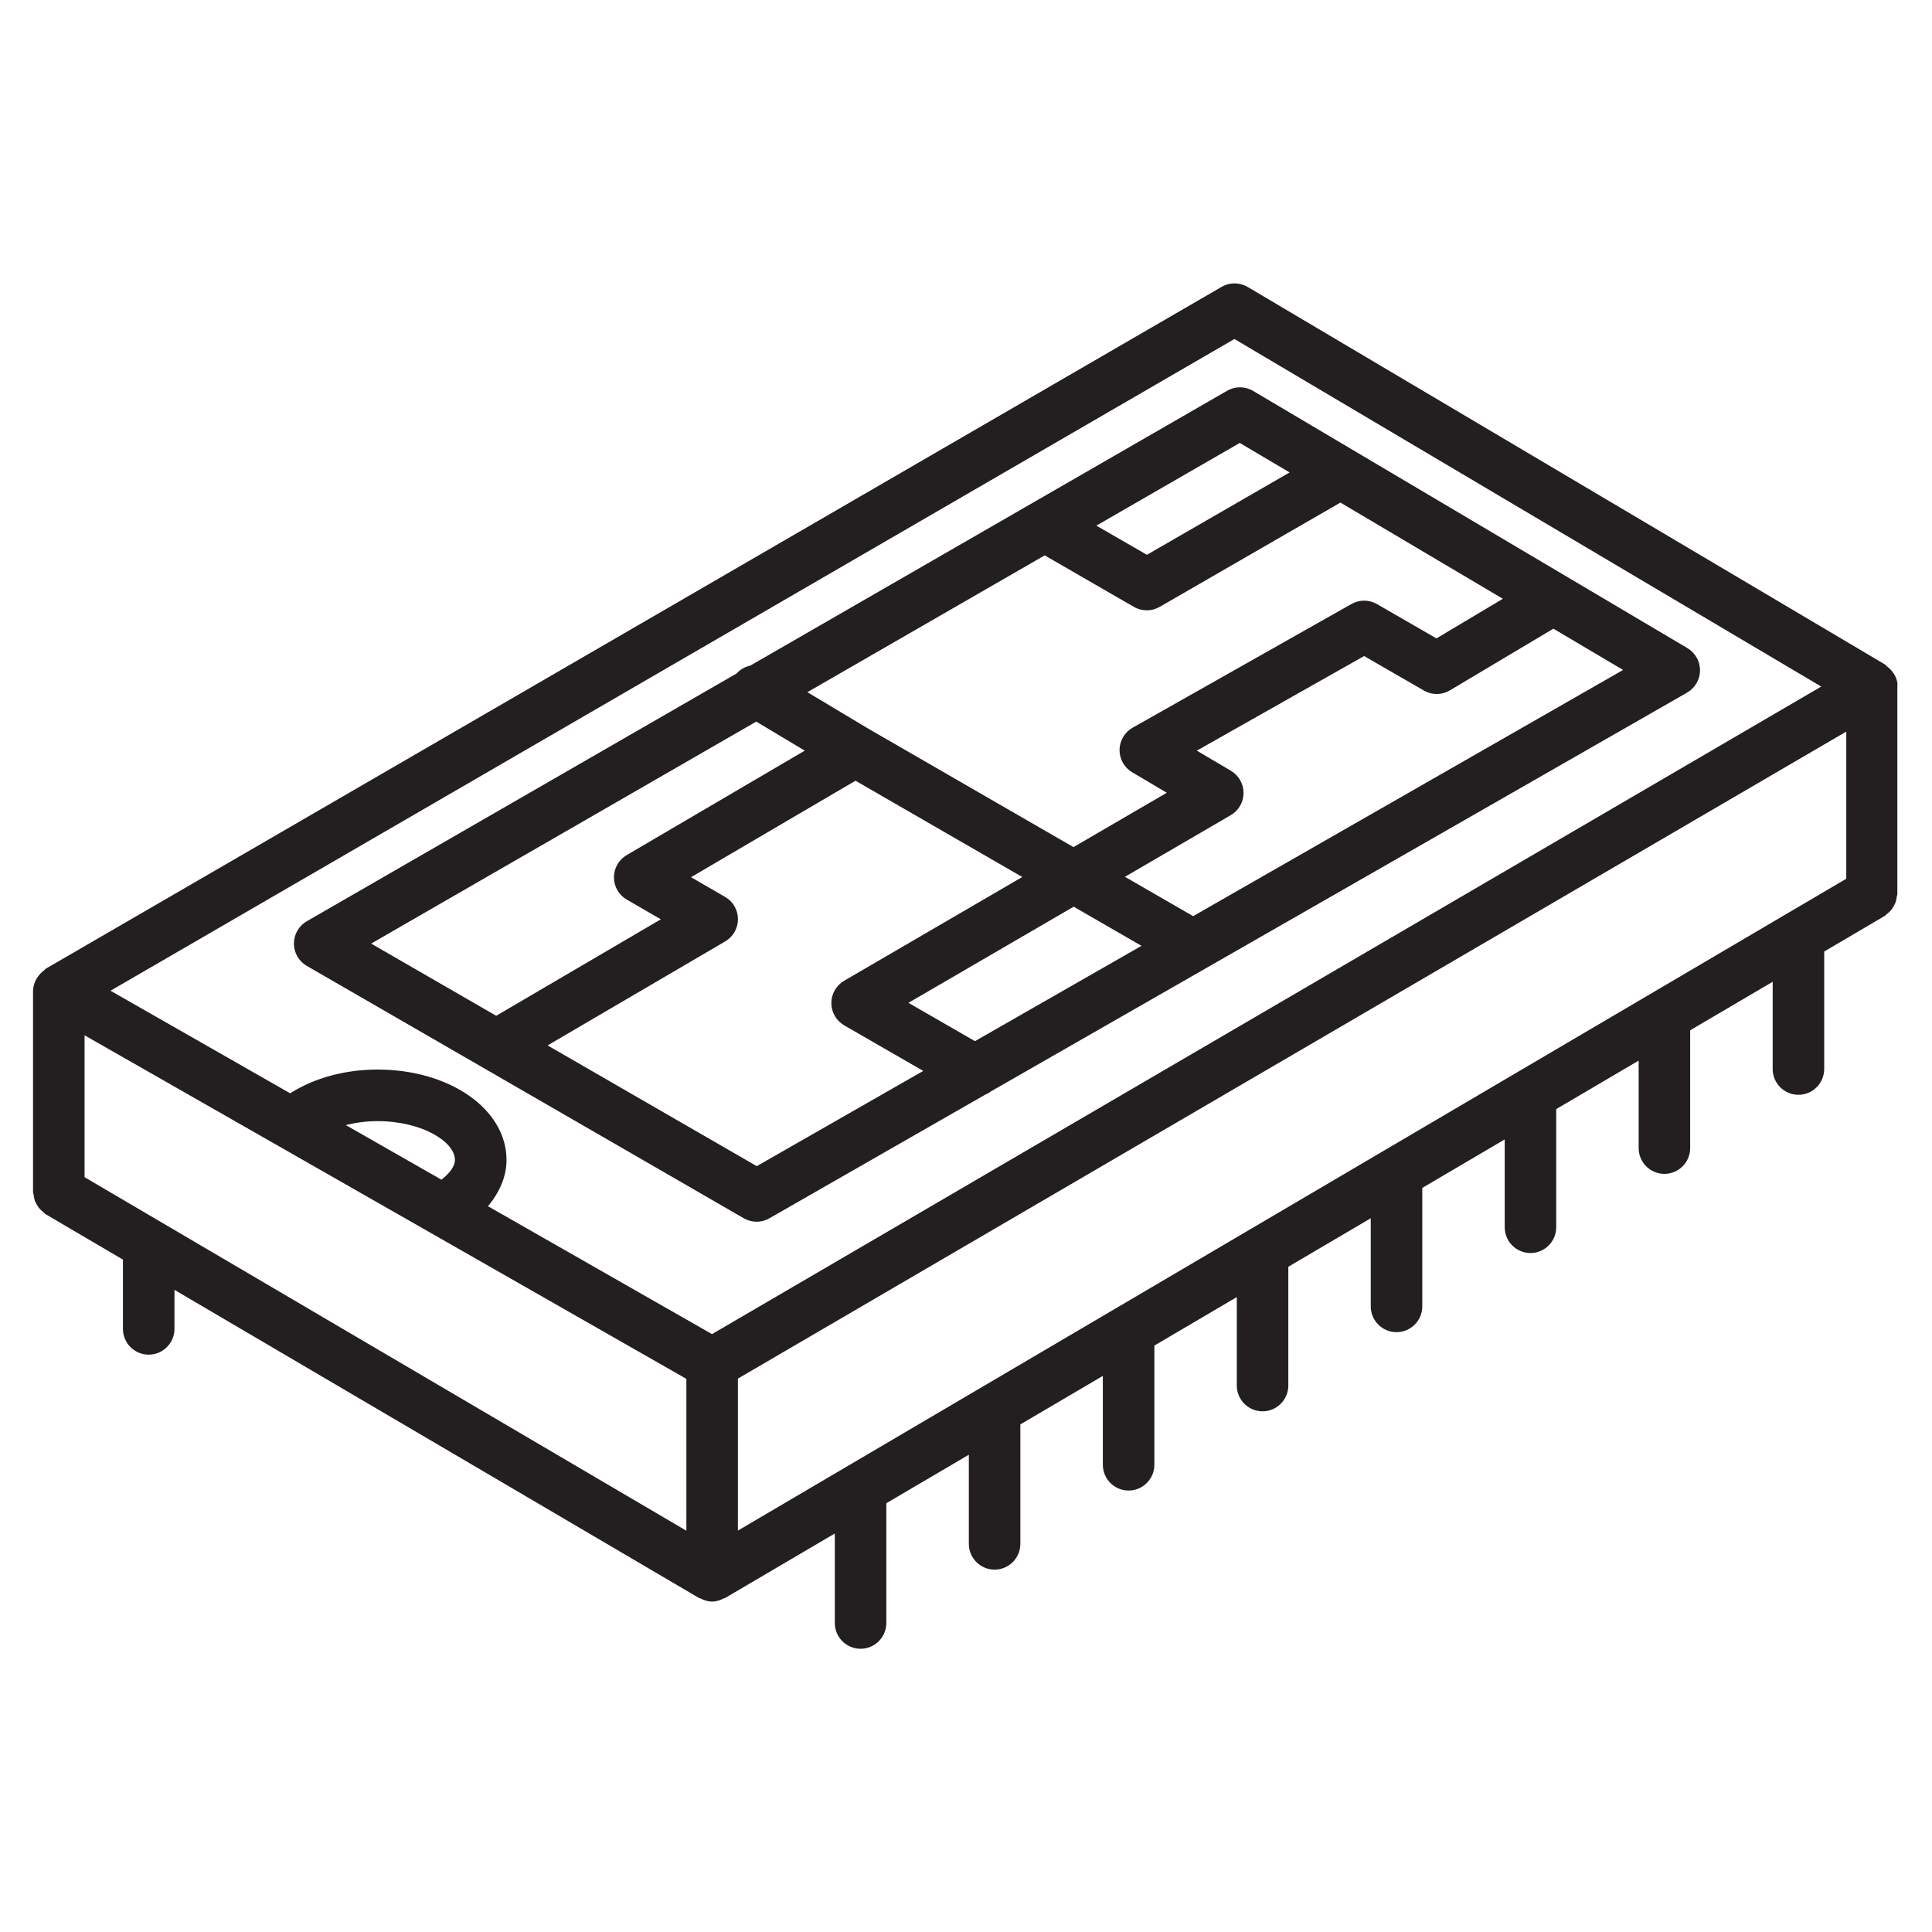
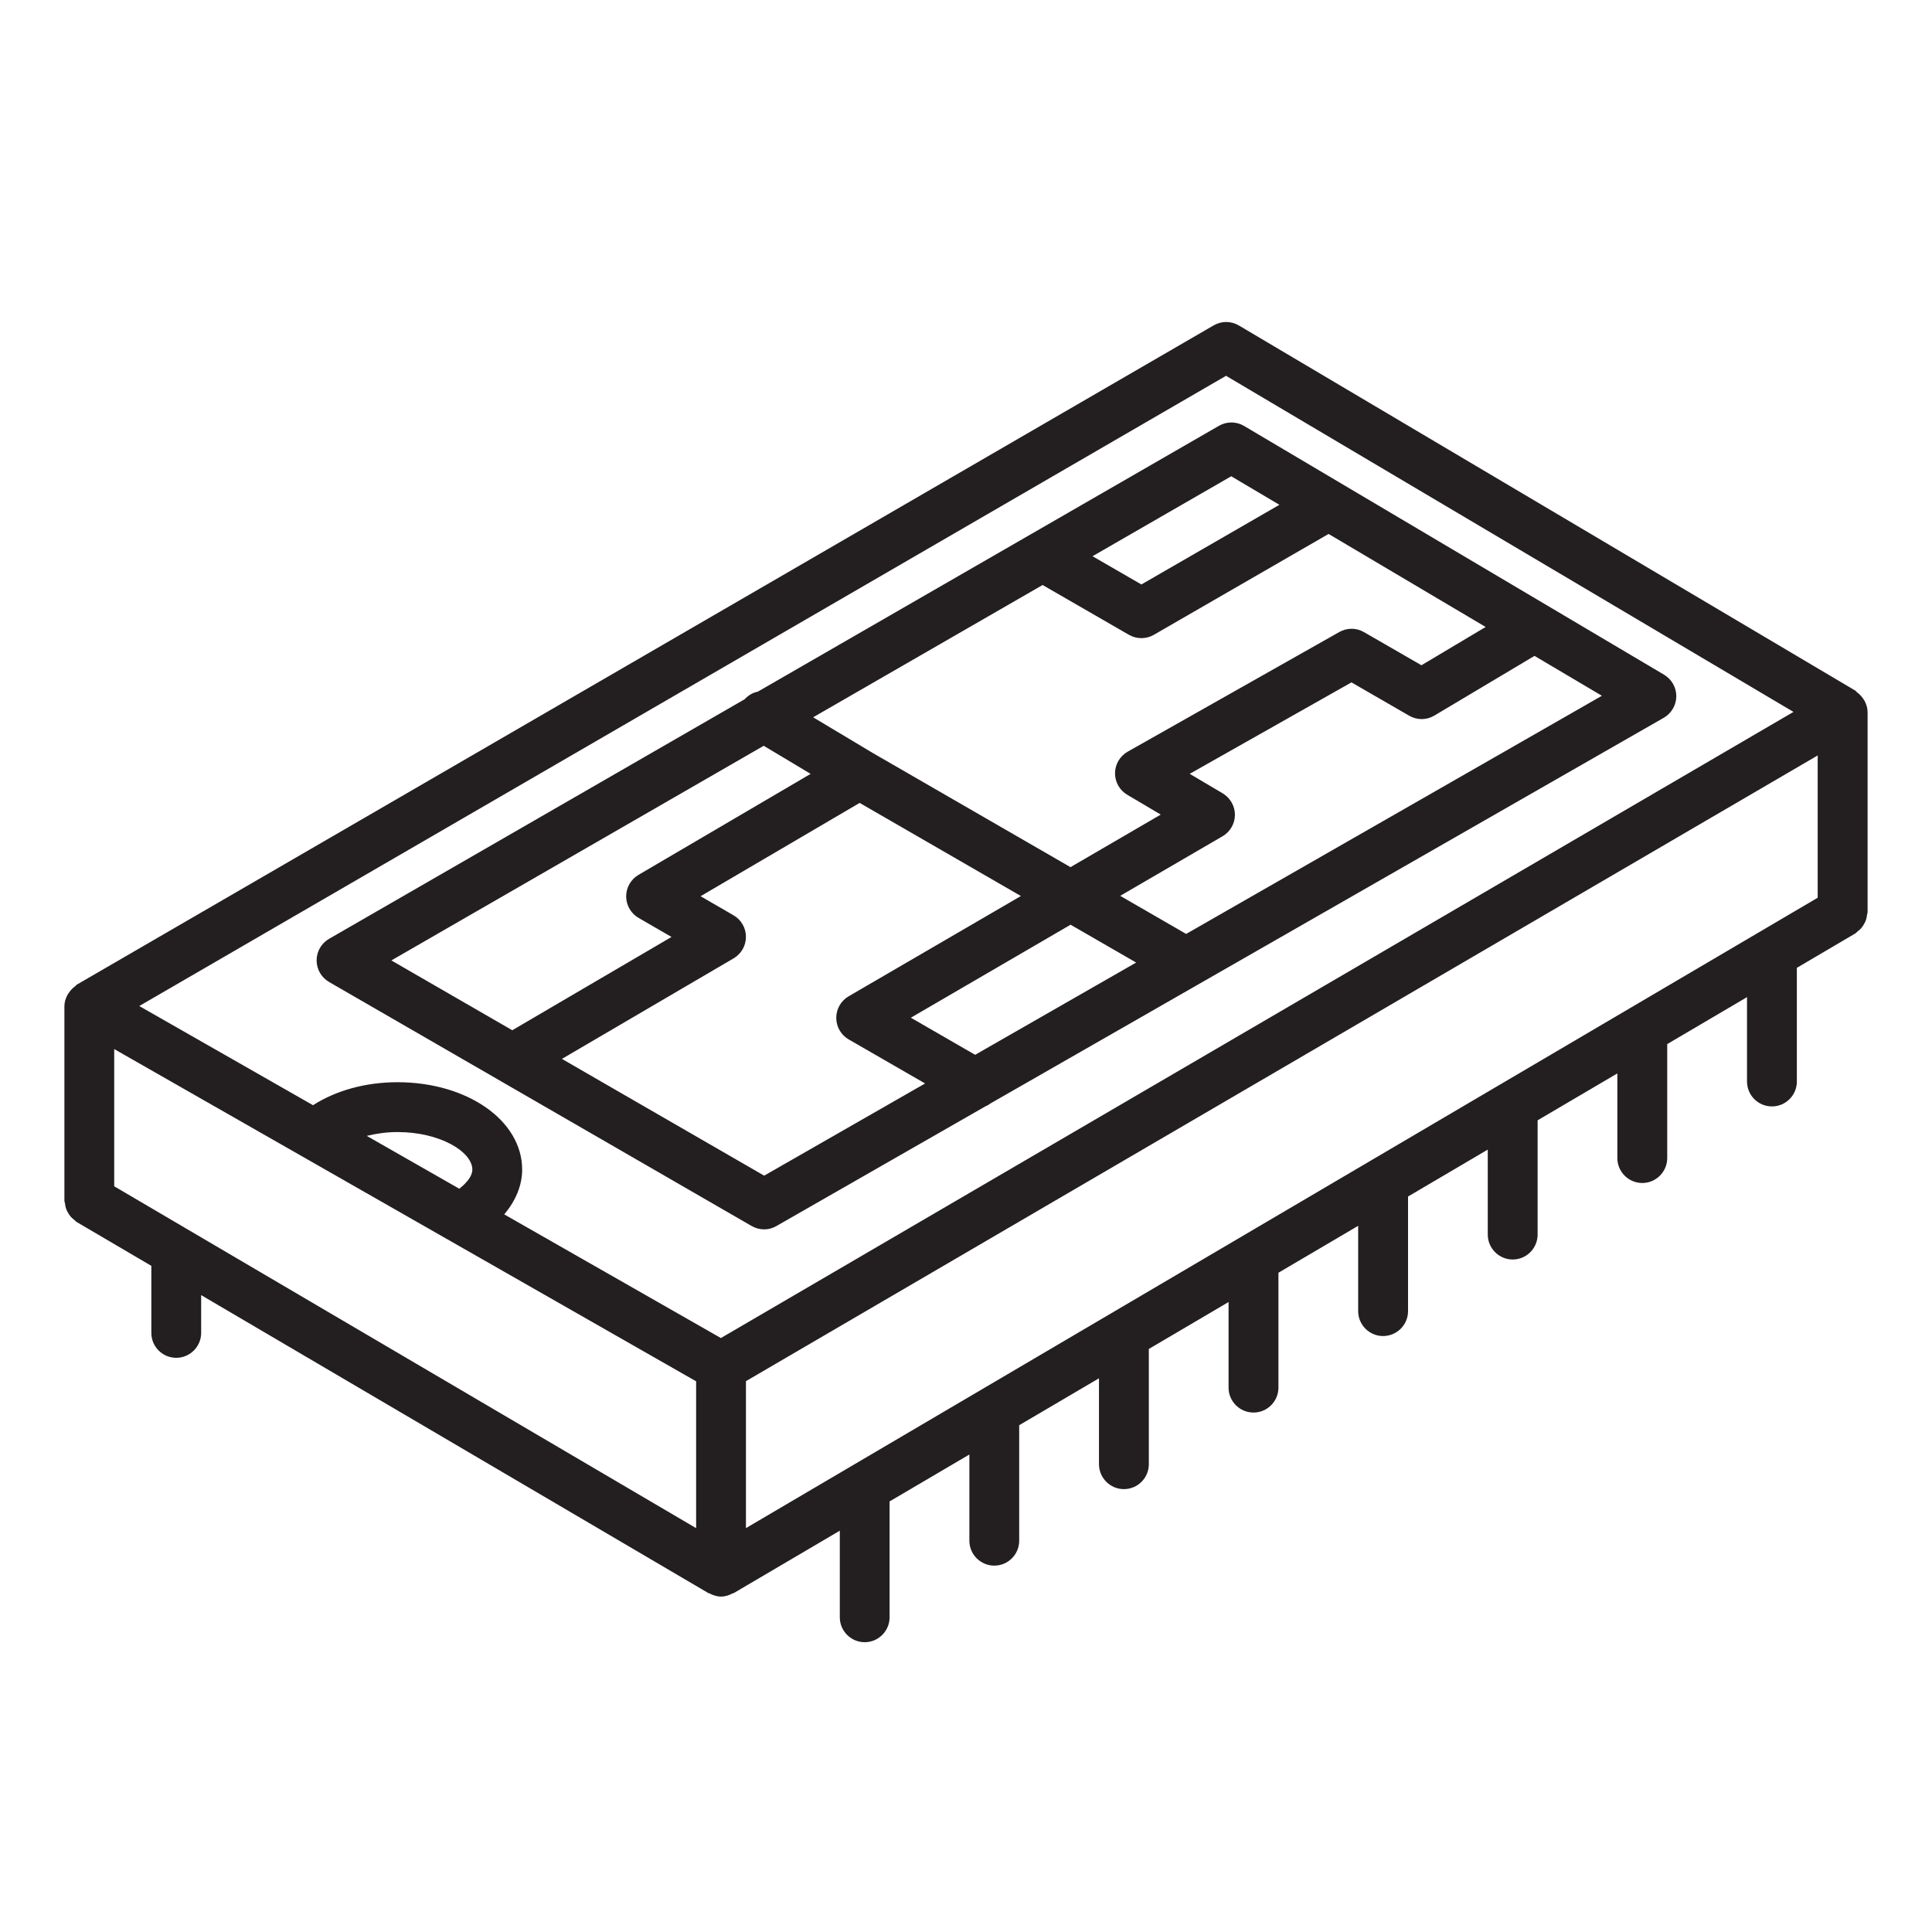
- <svg xmlns="http://www.w3.org/2000/svg" version="1.1" id="Layer_1" x="0px" y="0px" viewBox="0 0 30 30" style="enable-background:new 0 0 30 30;" xml:space="preserve">
-   <style type="text/css">
- 	.st0{fill:#231F20;}
- </style>
-   <g>
-     <path class="st0" d="M29.422,10.485c-0.008-0.016-0.019-0.028-0.029-0.043c-0.026-0.038-0.058-0.07-0.096-0.097   c-0.01-0.007-0.014-0.019-0.024-0.025L19.374,4.456c-0.127-0.074-0.28-0.074-0.404-0.002L0.712,15.041   c-0.01,0.006-0.015,0.018-0.025,0.025c-0.038,0.027-0.07,0.059-0.097,0.098c-0.01,0.015-0.021,0.028-0.029,0.044   c-0.028,0.055-0.048,0.114-0.048,0.18v3.121c0,0.017,0.008,0.031,0.01,0.047   c0.003,0.028,0.007,0.054,0.016,0.081c0.008,0.024,0.019,0.045,0.032,0.067c0.013,0.023,0.026,0.044,0.043,0.064   c0.018,0.021,0.039,0.038,0.061,0.055c0.013,0.01,0.021,0.023,0.035,0.032l1.199,0.704v1.076   c0,0.221,0.179,0.4,0.4,0.4s0.4-0.18,0.4-0.4v-0.606l8.146,4.785   c0.006,0.004,0.013,0.002,0.019,0.005c0.056,0.029,0.116,0.05,0.183,0.05s0.128-0.021,0.183-0.05   c0.006-0.003,0.013-0.002,0.019-0.005l1.704-1.002v1.39c0,0.221,0.179,0.4,0.4,0.4   s0.4-0.18,0.4-0.4v-1.86l1.281-0.753v1.384c0,0.221,0.179,0.4,0.4,0.4s0.4-0.18,0.4-0.4   v-1.855l1.281-0.753v1.38c0,0.221,0.18,0.4,0.4,0.4s0.4-0.18,0.4-0.4v-1.851l1.28-0.753v1.374   c0,0.221,0.18,0.4,0.4,0.4s0.4-0.18,0.4-0.4v-1.845l1.28-0.753v1.369   c0,0.221,0.18,0.4,0.4,0.4s0.4-0.18,0.4-0.4v-1.84l1.28-0.753v1.364   c0,0.221,0.18,0.4,0.4,0.4s0.4-0.18,0.4-0.4v-1.835l1.28-0.753v1.359   c0,0.221,0.18,0.4,0.4,0.4s0.4-0.18,0.4-0.4v-1.83l1.281-0.753v1.355   c0,0.221,0.18,0.4,0.4,0.4s0.4-0.179,0.4-0.4v-1.825l0.939-0.552   c0.015-0.009,0.024-0.023,0.037-0.033c0.021-0.016,0.041-0.033,0.059-0.053c0.017-0.02,0.03-0.041,0.043-0.064   c0.013-0.022,0.024-0.043,0.032-0.067c0.009-0.026,0.013-0.052,0.016-0.079c0.002-0.017,0.01-0.031,0.01-0.048   v-3.21C29.47,10.598,29.45,10.539,29.422,10.485z M28.669,13.645L11.458,23.767v-2.36l17.211-10.047V13.645z    M1.313,18.279v-2.203l9.345,5.335v2.358L1.313,18.279z M6.855,18.318l-1.486-0.848   c0.154-0.038,0.32-0.061,0.492-0.061c0.689,0,1.203,0.318,1.203,0.603C7.064,18.112,6.98,18.219,6.855,18.318z    M19.168,5.264l9.112,5.397L11.056,20.716l-3.479-1.986c0.18-0.215,0.288-0.46,0.288-0.719   c0-0.787-0.88-1.403-2.003-1.403c-0.512,0-0.989,0.134-1.356,0.369l-2.79-1.593L19.168,5.264z" />
-     <path class="st0" d="M4.763,14.998l6.786,3.919c0.062,0.035,0.131,0.054,0.2,0.054s0.137-0.018,0.199-0.054   l3.35-1.919c0.033-0.013,0.061-0.029,0.089-0.051l10.81-6.192c0.123-0.071,0.2-0.202,0.201-0.344   c0.001-0.143-0.074-0.274-0.196-0.347L19.458,6.07c-0.126-0.074-0.279-0.075-0.404-0.002l-7.406,4.269   c-0.082,0.016-0.154,0.059-0.212,0.122L4.764,14.305c-0.124,0.071-0.2,0.204-0.2,0.347   C4.564,14.794,4.64,14.927,4.763,14.998z M11.751,18.108l-3.248-1.875l2.758-1.615   c0.123-0.072,0.198-0.204,0.198-0.346c-0.001-0.143-0.076-0.274-0.2-0.345l-0.529-0.306l2.554-1.498l2.59,1.495   l-2.766,1.611c-0.123,0.072-0.199,0.204-0.199,0.347c0,0.143,0.077,0.274,0.2,0.346l1.227,0.707L11.751,18.108z    M16.222,8.624l1.386,0.8c0.062,0.036,0.131,0.053,0.2,0.053s0.138-0.018,0.2-0.054l2.806-1.619   l2.522,1.494l-1.031,0.615l-0.922-0.532c-0.124-0.072-0.273-0.072-0.398-0.002l-3.398,1.921   c-0.124,0.07-0.201,0.202-0.203,0.344c-0.001,0.143,0.074,0.276,0.197,0.348l0.537,0.318l-1.449,0.844   l-3.182-1.837c-0-0-0-0-0-0l-0.95-0.569L16.222,8.624z M15.139,16.167l-1.033-0.595   l2.566-1.493l1.053,0.608L15.139,16.167z M18.527,14.226L17.468,13.615l1.643-0.957   c0.123-0.071,0.198-0.203,0.199-0.344c0-0.142-0.075-0.273-0.197-0.346L18.584,11.656l2.598-1.469l0.927,0.535   c0.127,0.074,0.28,0.072,0.405-0.002l1.607-0.958l1.082,0.641L18.527,14.226z M19.251,6.878l0.774,0.458   L17.809,8.615l-0.785-0.453L19.251,6.878z M11.743,11.205l0.753,0.451l-2.765,1.622   c-0.123,0.072-0.198,0.204-0.198,0.346c0.001,0.143,0.076,0.274,0.2,0.345l0.528,0.306L7.705,15.773   l-1.942-1.121L11.743,11.205z" />
-   </g>
+ <svg xmlns="http://www.w3.org/2000/svg" width="60" height="60" viewBox="0 0 60 60">
+   <path fill="#231F20" d="M57.907,21.767 C57.891,21.736 57.87,21.712 57.851,21.684 C57.8,21.61 57.739,21.548 57.666,21.496 C57.647,21.482 57.639,21.46 57.619,21.448 L38.475,10.108 C38.229,9.964 37.933,9.965 37.693,10.104 L2.385,30.579 C2.365,30.591 2.356,30.613 2.338,30.627 C2.263,30.679 2.202,30.741 2.15,30.816 C2.13,30.845 2.108,30.869 2.093,30.901 C2.038,31.006 2,31.121 2,31.248 L2,37.284 C2,37.316 2.015,37.344 2.019,37.376 C2.025,37.429 2.033,37.481 2.05,37.532 C2.066,37.578 2.088,37.619 2.112,37.661 C2.137,37.704 2.162,37.745 2.195,37.784 C2.23,37.825 2.271,37.857 2.313,37.89 C2.338,37.908 2.354,37.935 2.382,37.951 L4.7,39.312 L4.7,41.394 C4.7,41.821 5.046,42.168 5.473,42.168 C5.9,42.168 6.247,41.821 6.247,41.394 L6.247,40.221 L22.001,49.476 C22.012,49.483 22.026,49.48 22.038,49.486 C22.146,49.543 22.263,49.583 22.393,49.583 C22.523,49.583 22.64,49.543 22.748,49.486 C22.76,49.48 22.773,49.482 22.785,49.476 L26.081,47.537 L26.081,50.226 C26.081,50.652 26.427,51 26.854,51 C27.281,51 27.627,50.652 27.627,50.226 L27.627,46.628 L30.105,45.171 L30.105,47.848 C30.105,48.275 30.452,48.622 30.879,48.622 C31.305,48.622 31.652,48.275 31.652,47.848 L31.652,44.261 L34.13,42.804 L34.13,45.472 C34.13,45.899 34.477,46.246 34.904,46.246 C35.331,46.246 35.678,45.899 35.678,45.472 L35.678,41.893 L38.154,40.436 L38.154,43.094 C38.154,43.521 38.502,43.868 38.929,43.868 C39.356,43.868 39.703,43.521 39.703,43.094 L39.703,39.526 L42.179,38.069 L42.179,40.718 C42.179,41.145 42.527,41.492 42.953,41.492 C43.38,41.492 43.728,41.145 43.728,40.718 L43.728,37.159 L46.204,35.702 L46.204,38.34 C46.204,38.767 46.551,39.115 46.978,39.115 C47.405,39.115 47.752,38.767 47.752,38.34 L47.752,34.792 L50.228,33.336 L50.228,35.964 C50.228,36.391 50.576,36.739 51.003,36.739 C51.429,36.739 51.777,36.391 51.777,35.964 L51.777,32.425 L54.255,30.967 L54.255,33.587 C54.255,34.015 54.602,34.361 55.029,34.361 C55.456,34.361 55.803,34.015 55.803,33.587 L55.803,30.057 L57.618,28.989 C57.647,28.972 57.664,28.945 57.69,28.925 C57.732,28.893 57.77,28.862 57.804,28.823 C57.838,28.784 57.863,28.743 57.888,28.699 C57.912,28.656 57.934,28.615 57.95,28.569 C57.967,28.518 57.974,28.468 57.981,28.415 C57.985,28.384 58,28.356 58,28.322 L58,22.114 C57.999,21.987 57.961,21.872 57.907,21.767 Z M56.45,27.88 L23.166,47.457 L23.166,42.893 L56.45,23.461 L56.45,27.88 Z M3.547,36.841 L3.547,32.58 L21.619,42.898 L21.619,47.458 L3.547,36.841 Z M14.264,36.917 L11.39,35.276 C11.689,35.203 12.01,35.157 12.343,35.157 C13.674,35.157 14.669,35.773 14.669,36.323 C14.669,36.519 14.506,36.726 14.264,36.917 Z M38.076,11.671 L55.698,22.109 L22.388,41.554 L15.66,37.714 C16.008,37.298 16.216,36.823 16.216,36.323 C16.216,34.8 14.515,33.609 12.343,33.609 C11.353,33.609 10.431,33.868 9.721,34.323 L4.325,31.243 L38.076,11.671 Z M10.219,30.496 L23.343,38.075 C23.462,38.143 23.597,38.179 23.73,38.179 C23.863,38.179 23.995,38.145 24.114,38.075 L30.592,34.365 C30.655,34.339 30.709,34.308 30.764,34.266 L51.67,22.291 C51.908,22.154 52.057,21.9 52.059,21.625 C52.061,21.35 51.916,21.095 51.679,20.954 L38.637,13.229 C38.393,13.085 38.097,13.084 37.855,13.224 L23.533,21.481 C23.375,21.511 23.236,21.596 23.122,21.718 L10.22,29.156 C9.98,29.294 9.833,29.55 9.833,29.826 C9.833,30.102 9.98,30.358 10.219,30.496 Z M23.732,36.511 L17.451,32.885 L22.784,29.762 C23.022,29.623 23.167,29.367 23.166,29.092 C23.165,28.817 23.019,28.563 22.78,28.425 L21.757,27.833 L26.697,24.935 L31.705,27.827 L26.355,30.941 C26.116,31.08 25.97,31.336 25.971,31.612 C25.971,31.888 26.119,32.143 26.358,32.281 L28.73,33.648 L23.732,36.511 Z M32.379,18.168 L35.06,19.715 C35.181,19.784 35.313,19.818 35.447,19.818 C35.581,19.818 35.714,19.784 35.835,19.714 L41.26,16.582 L46.138,19.471 L44.144,20.66 L42.361,19.632 C42.122,19.492 41.833,19.493 41.593,19.628 L35.021,23.344 C34.781,23.48 34.631,23.734 34.628,24.01 C34.626,24.287 34.771,24.543 35.009,24.683 L36.048,25.298 L33.245,26.93 L27.091,23.377 C27.091,23.377 27.091,23.376 27.09,23.376 L25.253,22.276 L32.379,18.168 Z M30.284,32.758 L28.287,31.606 L33.248,28.718 L35.284,29.893 L30.284,32.758 Z M36.837,29.004 L34.789,27.821 L37.967,25.971 C38.205,25.833 38.35,25.58 38.352,25.306 C38.352,25.031 38.206,24.777 37.97,24.637 L36.947,24.032 L41.971,21.192 L43.763,22.227 C44.009,22.369 44.305,22.367 44.547,22.222 L47.655,20.369 L49.748,21.608 L36.837,29.004 Z M38.237,14.791 L39.733,15.677 L35.447,18.151 L33.929,17.274 L38.237,14.791 Z M23.718,23.161 L25.175,24.033 L19.829,27.17 C19.591,27.31 19.446,27.564 19.446,27.839 C19.447,28.115 19.594,28.369 19.833,28.507 L20.854,29.098 L15.909,31.995 L12.154,29.827 L23.718,23.161 Z" />
</svg>
